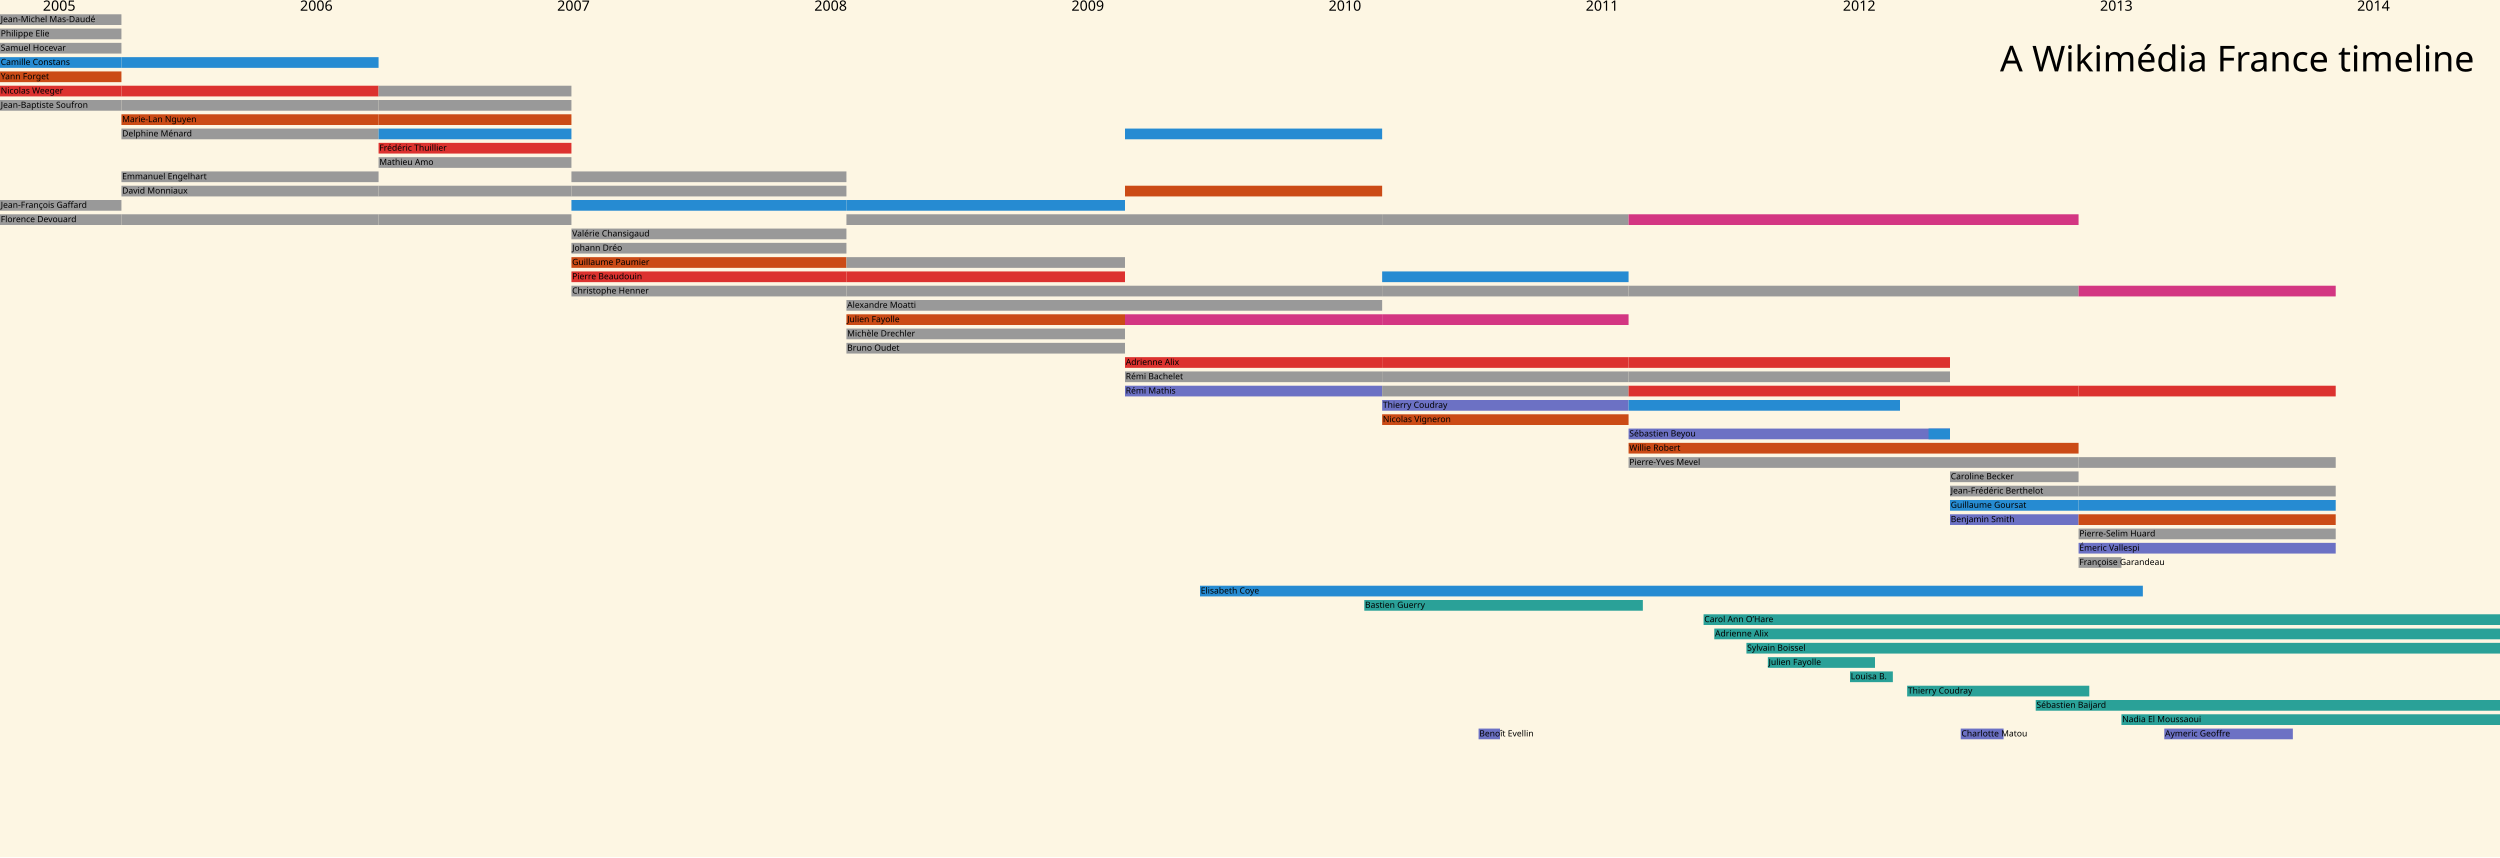
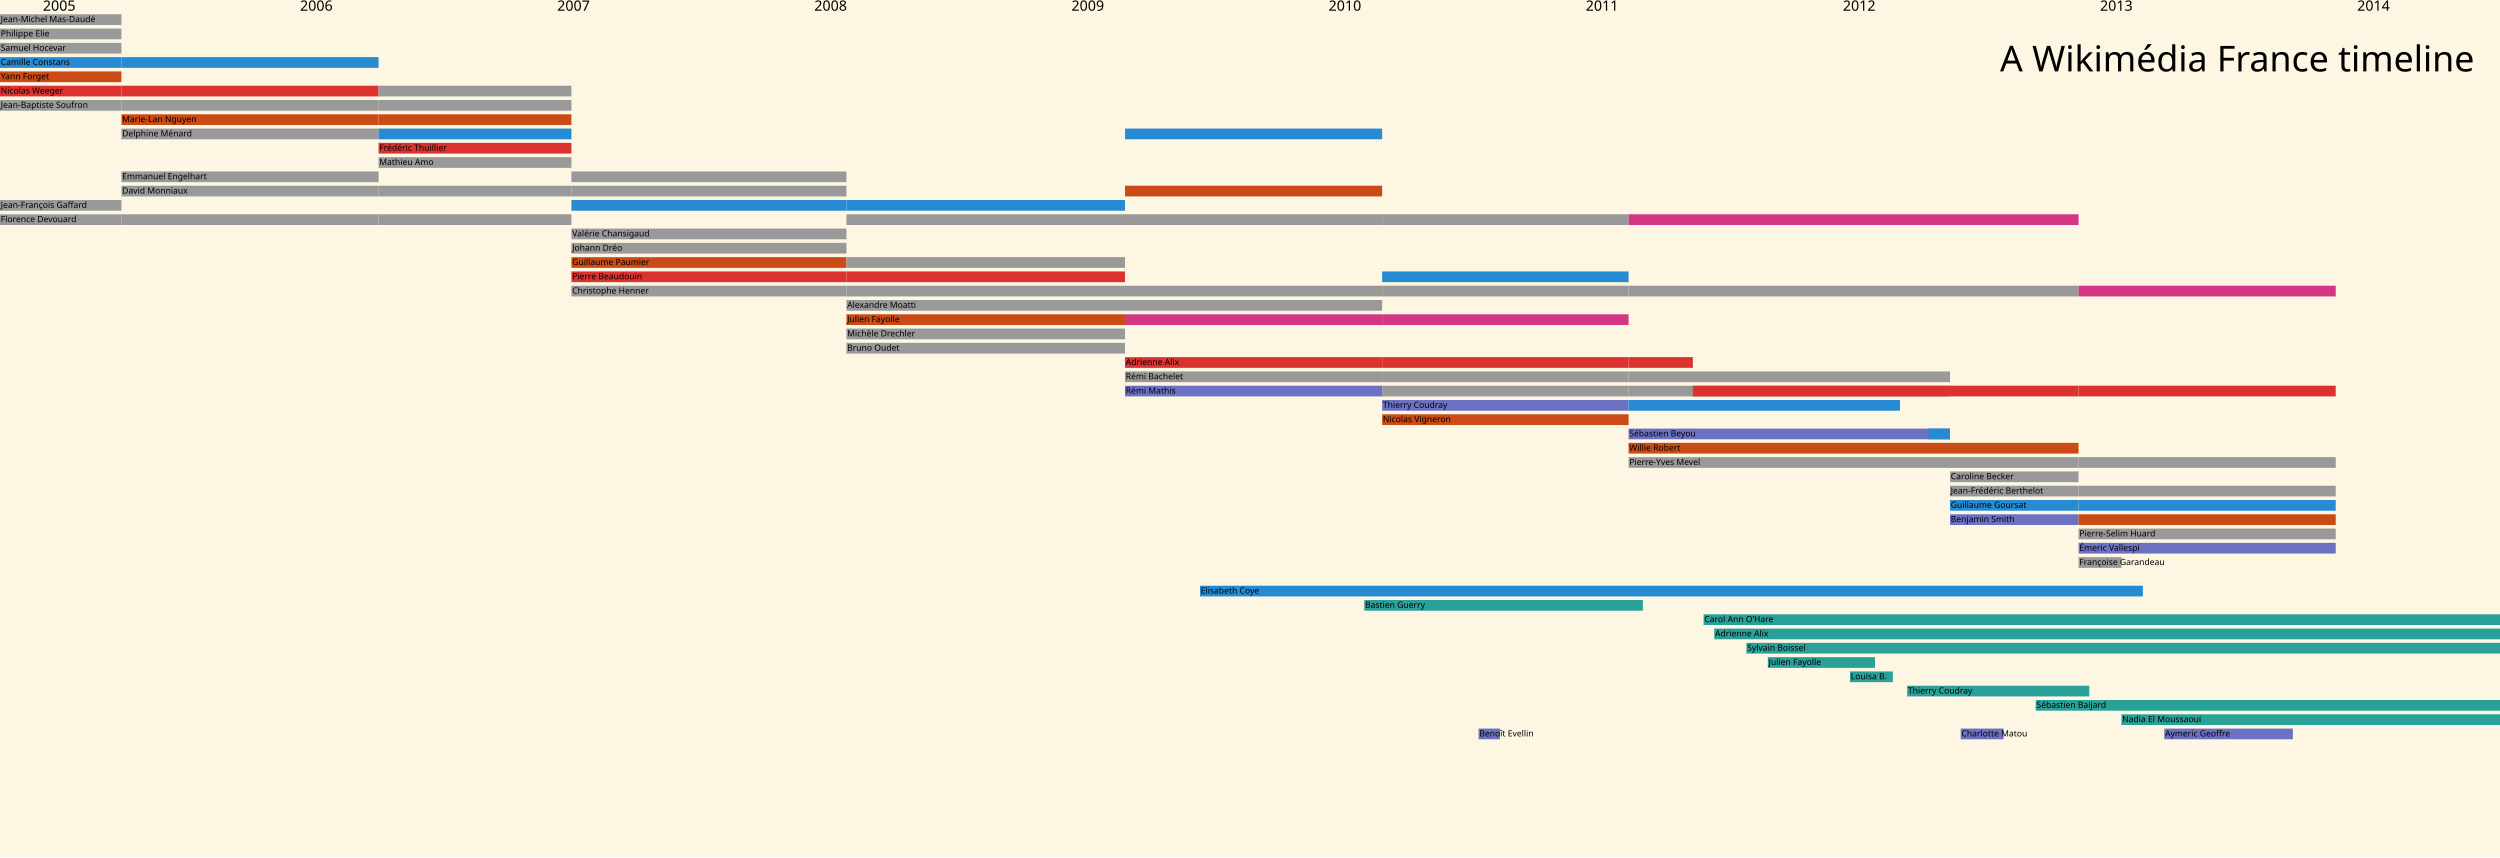
<svg xmlns="http://www.w3.org/2000/svg" xmlns:xlink="http://www.w3.org/1999/xlink" width="35000" height="12000" id="svg2" version="1.1">
  <defs id="defs">
    <rect id="2004-2005" width="1700" height="150" x="0" />
    <rect id="2005-2006" width="3600" height="150" x="1700" />
    <rect id="2006-2007" width="2700" height="150" x="5300" />
    <rect id="2007-2008" width="3850" height="150" x="8000" />
    <rect id="2008-2009" width="3900" height="150" x="11850" />
    <rect id="2009-2010" width="3600" height="150" x="15750" />
    <rect id="2010-2011" width="3450" height="150" x="19350" />
    <rect id="2011-2012" width="4500" height="150" x="22800" />
    <rect id="2012-2012" width="1800" height="150" x="27300" />
    <rect id="2012-2013" width="3600" height="150" x="29100" />
    <rect id="2014y" width="0" height="150" x="33000" />
    <linearGradient id="base03">
      <stop stop-color="#002b36" />
    </linearGradient>
    <linearGradient id="base02">
      <stop stop-color="#073642" />
    </linearGradient>
    <linearGradient id="base01">
      <stop stop-color="#586e75" />
    </linearGradient>
    <linearGradient id="base00">
      <stop stop-color="#657b83" />
    </linearGradient>
    <linearGradient id="base0">
      <stop stop-color="#839496" />
    </linearGradient>
    <linearGradient id="base1">
      <stop stop-color="#93a1a1" />
    </linearGradient>
    <linearGradient id="base2">
      <stop stop-color="#eee8d5" />
    </linearGradient>
    <linearGradient id="base3">
      <stop stop-color="#fdf6e3" />
    </linearGradient>
    <linearGradient id="yellow">
      <stop stop-color="#b58900" />
    </linearGradient>
    <linearGradient id="orange">
      <stop stop-color="#cb4b16" />
    </linearGradient>
    <linearGradient id="red">
      <stop stop-color="#dc322f" />
    </linearGradient>
    <linearGradient id="magenta">
      <stop stop-color="#d33682" />
    </linearGradient>
    <linearGradient id="violet">
      <stop stop-color="#6c71c4" />
    </linearGradient>
    <linearGradient id="blue">
      <stop stop-color="#268bd2" />
    </linearGradient>
    <linearGradient id="cyan">
      <stop stop-color="#2aa198" />
    </linearGradient>
    <linearGradient id="green">
      <stop stop-color="#859900" />
    </linearGradient>
    <style id="Style" type="text/css">
        .board { fill:#999999 }
        .president { fill:url(#red) }
        .vicepresident { fill:url(#magenta) }
        .treasurer { fill:url(#blue) }
        .vicetreasurer { fill:url(#violet) }
        .secretary{ fill:url(#orange) }
        .vicesecretary { fill:url(#yellow) }

        .staff { fill:url(#cyan) }
        .partstaff { fill:url(#blue) }
        .intern { fill:url(#violet) }

        text.name { font-size:120px; fill:black; font-family:Linux Libertine}
        text.label { font-size:200px; fill:black; font-family:Linux Libertine}
        text.title { font-size:500px; fill:black; font-family:Linux Libertine}
        .background { fill:url(#base3) }
    </style>
  </defs>
  <rect id="background" width="35000" height="12000" class="background" />
  <text x="28000" y="1000" class="title">A Wikimédia France timeline</text>
  <g id="Labels" transform="translate(0,150)">
    <text x="600" class="label">2005</text>
    <text x="4200" class="label">2006</text>
    <text x="7800" class="label">2007</text>
    <text x="11400" class="label">2008</text>
    <text x="15000" class="label">2009</text>
    <text x="18600" class="label">2010</text>
    <text x="22200" class="label">2011</text>
    <text x="25800" class="label">2012</text>
    <text x="29400" class="label">2013</text>
    <text x="33000" class="label">2014</text>
  </g>
  <g id="Board" transform="translate(0,200)">
    <g id="MasDaude" transform="translate(0,0) ">
      <use class="board" xlink:href="#2004-2005" />
      <text dx="10" dy="110" class="name">Jean-Michel Mas-Daudé</text>
    </g>
    <g id="Board.Elie" transform="translate(0,200) ">
      <use class="board" xlink:href="#2004-2005" />
      <text dx="10" dy="110" class="name">Philippe Elie</text>
    </g>
    <g id="Board.Hocevar" transform="translate(0,400) ">
      <use class="board" xlink:href="#2004-2005" />
      <text dx="10" dy="110" class="name">Samuel Hocevar</text>
    </g>
    <g id="Board.Constans" transform="translate(0,600) ">
      <use class="treasurer" xlink:href="#2004-2005" />
      <use class="treasurer" xlink:href="#2005-2006" />
      <text dx="10" dy="110" class="name">Camille Constans</text>
    </g>
    <g id="Board.Forget" transform="translate(0,800) ">
      <use class="secretary" xlink:href="#2004-2005" />
      <text dx="10" dy="110" class="name">Yann Forget</text>
    </g>
    <g id="Board.Weeger" transform="translate(0,1000) ">
      <use class="president" xlink:href="#2004-2005" />
      <use class="president" xlink:href="#2005-2006" />
      <use class="board" xlink:href="#2006-2007" />
      <text dx="10" dy="110" class="name">Nicolas Weeger</text>
    </g>
    <g id="Board.Soufron" transform="translate(0,1200) ">
      <use class="board" xlink:href="#2004-2005" />
      <use class="board" xlink:href="#2005-2006" />
      <use class="board" xlink:href="#2006-2007" />
      <text dx="10" dy="110" class="name">Jean-Baptiste Soufron</text>
    </g>
    <g id="Board.Nguyen" transform="translate(0,1400) ">
      <use class="secretary" xlink:href="#2005-2006" />
      <use class="secretary" xlink:href="#2006-2007" />
      <text x="1700" dx="10" dy="110" class="name">Marie-Lan Nguyen</text>
    </g>
    <g id="Board.Menard" transform="translate(0,1600) ">
      <use class="board" xlink:href="#2005-2006" />
      <use class="treasurer" xlink:href="#2006-2007" />
      <use class="treasurer" xlink:href="#2009-2010" />
      <text x="1700" dx="10" dy="110" class="name">Delphine Ménard</text>
    </g>
    <g id="Board.Thuillier" transform="translate(0,1800) ">
      <use class="president" xlink:href="#2006-2007" />
      <text x="5300" dx="10" dy="110" class="name">Frédéric Thuillier</text>
    </g>
    <g id="Board.Amo" transform="translate(0,2000) ">
      <use class="board" xlink:href="#2006-2007" />
      <text x="5300" dx="10" dy="110" class="name">Mathieu Amo</text>
    </g>
    <g id="Board.Engelhart" transform="translate(0,2200) ">
      <use class="board" xlink:href="#2005-2006" />
      <use class="board" xlink:href="#2007-2008" />
      <text x="1700" dx="10" dy="110" class="name">Emmanuel Engelhart</text>
    </g>
    <g id="Board.Monniaux" transform="translate(0,2400) ">
      <use class="board" xlink:href="#2005-2006" />
      <use class="board" xlink:href="#2006-2007" />
      <use class="board" xlink:href="#2007-2008" />
      <use class="secretary" xlink:href="#2009-2010" />
      <text x="1700" dx="10" dy="110" class="name">David Monniaux</text>
    </g>
    <g id="Board.Gaffard" transform="translate(0,2600) ">
      <use class="board" xlink:href="#2004-2005" />
      <use class="treasurer" xlink:href="#2007-2008" />
      <use class="treasurer" xlink:href="#2008-2009" />
      <text dx="10" dy="110" class="name">Jean-François Gaffard</text>
    </g>
    <g id="Board.Devouard" transform="translate(0,2800) ">
      <use class="board" xlink:href="#2004-2005" />
      <use class="board" xlink:href="#2005-2006" />
      <use class="board" xlink:href="#2006-2007" />
      <use class="board" xlink:href="#2008-2009" />
      <use class="board" xlink:href="#2009-2010" />
      <use class="board" xlink:href="#2010-2011" />
      <use class="vicepresident" xlink:href="#2011-2012" />
      <use class="vicepresident" xlink:href="#2012-2012" />
      <text dx="10" dy="110" class="name">Florence Devouard</text>
    </g>
    <g id="Board.Chansigaud" transform="translate(0,3000) ">
      <use class="board" xlink:href="#2007-2008" />
      <text x="8000" dx="10" dy="110" class="name">Valérie Chansigaud</text>
    </g>
    <g id="Board.Dreo" transform="translate(0,3200) ">
      <use class="board" xlink:href="#2007-2008" />
      <text x="8000" dx="10" dy="110" class="name">Johann Dréo</text>
    </g>
    <g id="Board.Paumier" transform="translate(0,3400) ">
      <use class="secretary" xlink:href="#2007-2008" />
      <use class="board" xlink:href="#2008-2009" />
      <text x="8000" dx="10" dy="110" class="name">Guillaume Paumier</text>
    </g>
    <g id="Board.Beaudouin" transform="translate(0,3600) ">
      <use class="president" xlink:href="#2007-2008" />
      <use class="president" xlink:href="#2008-2009" />
      <use class="treasurer" xlink:href="#2010-2011" />
      <text x="8000" dx="10" dy="110" class="name">Pierre Beaudouin</text>
    </g>
    <g id="Board.Henner" transform="translate(0,3800) ">
      <use class="board" xlink:href="#2007-2008" />
      <use class="board" xlink:href="#2008-2009" />
      <use class="board" xlink:href="#2009-2010" />
      <use class="board" xlink:href="#2010-2011" />
      <use class="board" xlink:href="#2011-2012" />
      <use class="board" xlink:href="#2012-2012" />
      <use class="vicepresident" xlink:href="#2012-2013" />
      <text x="8000" dx="10" dy="110" class="name">Christophe Henner</text>
    </g>
    <g id="Board.Moatti" transform="translate(0,4000) ">
      <use class="board" xlink:href="#2008-2009" />
      <use class="board" xlink:href="#2009-2010" />
      <text x="11850" dx="10" dy="110" class="name">Alexandre Moatti</text>
    </g>
    <g id="Board.Fayolle" transform="translate(0,4200) ">
      <use class="secretary" xlink:href="#2008-2009" />
      <use class="vicepresident" xlink:href="#2009-2010" />
      <use class="vicepresident" xlink:href="#2010-2011" />
      <text x="11850" dx="10" dy="110" class="name">Julien Fayolle</text>
    </g>
    <g id="Board.Drechler" transform="translate(0,4400) ">
      <use class="board" xlink:href="#2008-2009" />
      <text x="11850" dx="10" dy="110" class="name">Michèle Drechler</text>
    </g>
    <g id="Board.Oudet" transform="translate(0,4600) ">
      <use class="board" xlink:href="#2008-2009" />
      <text x="11850" dx="10" dy="110" class="name">Bruno Oudet</text>
    </g>
    <g id="Board.Alix" transform="translate(0,4800) ">
      <use class="president" xlink:href="#2009-2010" />
      <use class="president" xlink:href="#2010-2011" />
-       <use class="president" xlink:href="#2011-2012" />
+       <rect x="22800" class="president" width="900" height="150" />
      <text x="15750" dx="10" dy="110" class="name">Adrienne Alix</text>
    </g>
    <g id="Board.Bachelet" transform="translate(0,5000) ">
      <use class="board" xlink:href="#2009-2010" />
      <use class="board" xlink:href="#2010-2011" />
      <use class="board" xlink:href="#2011-2012" />
      <text x="15750" dx="10" dy="110" class="name">Rémi Bachelet</text>
    </g>
    <g id="Board.Mathis" transform="translate(0,5200) ">
      <use class="vicetreasurer" xlink:href="#2009-2010" />
      <use class="board" xlink:href="#2010-2011" />
-       <use class="president" xlink:href="#2011-2012" />
+       <use class="board" xlink:href="#2011-2012" />
+       <rect x="23700" class="president" width="3600" height="150" />
      <use class="president" xlink:href="#2012-2012" />
      <use class="president" xlink:href="#2012-2013" />
      <text x="15750" dx="10" dy="110" class="name">Rémi Mathis</text>
    </g>
    <g id="Board.Coudray" transform="translate(0,5400) ">
      <use class="vicetreasurer" xlink:href="#2010-2011" />
      <rect x="22800" class="treasurer" width="3800" height="150" />
      <text x="19350" dx="10" dy="110" class="name">Thierry Coudray</text>
    </g>
    <g id="Board.Vigneron" transform="translate(0,5600) ">
      <use class="secretary" xlink:href="#2010-2011" />
      <text x="19350" dx="10" dy="110" class="name">Nicolas Vigneron</text>
    </g>
    <g id="Board.Beyou" transform="translate(0,5800) ">
      <use class="vicetreasurer" xlink:href="#2011-2012" />
      <text x="22800" dx="10" dy="110" class="name">Sébastien Beyou</text>
      <rect x="27000" class="treasurer" width="300" height="150" />
    </g>
    <g id="Board.Robert" transform="translate(0,6000) ">
      <use class="secretary" xlink:href="#2011-2012" />
      <use class="secretary" xlink:href="#2012-2012" />
      <text x="22800" dx="10" dy="110" class="name">Willie Robert</text>
    </g>
    <g id="Board.Mevel" transform="translate(0,6200) ">
      <use class="board" xlink:href="#2011-2012" />
      <use class="board" xlink:href="#2012-2012" />
      <use class="board" xlink:href="#2012-2013" />
      <text x="22800" dx="10" dy="110" class="name">Pierre-Yves Mevel</text>
    </g>
    <g id="Board.Becker" transform="translate(0,6400) ">
      <use class="board" xlink:href="#2012-2012" />
      <text x="27300" dx="10" dy="110" class="name">Caroline Becker</text>
    </g>
    <g id="Board.Berthelot" transform="translate(0,6600) ">
      <use class="board" xlink:href="#2012-2012" />
      <use class="board" xlink:href="#2012-2013" />
      <text x="27300" dx="10" dy="110" class="name">Jean-Frédéric Berthelot</text>
    </g>
    <g id="Board.Goursat" transform="translate(0,6800) ">
      <use class="treasurer" xlink:href="#2012-2012" />
      <use class="treasurer" xlink:href="#2012-2013" />
      <text x="27300" dx="10" dy="110" class="name">Guillaume Goursat</text>
    </g>
    <g id="Board.Smith" transform="translate(0,7000)">
      <use class="vicetreasurer" xlink:href="#2012-2012" />
      <use class="secretary" xlink:href="#2012-2013" />
      <text x="27300" dx="10" dy="110" class="name">Benjamin Smith</text>
    </g>
    <g id="Board.Huard" transform="translate(0,7200)">
      <use class="board" xlink:href="#2012-2013" />
      <text x="29100" dx="10" dy="110" class="name">Pierre-Selim Huard</text>
    </g>
    <g id="Board.Vallespi" transform="translate(0,7400)">
      <use class="vicetreasurer" xlink:href="#2012-2013" />
      <text x="29100" dx="10" dy="110" class="name">Émeric Vallespi</text>
    </g>
    <g id="Board.Garandeau" transform="translate(0,7600)">
      <rect x="29100" class="board" width="600" height="150" />
      <text x="29100" dx="10" dy="110" class="name">Françoise Garandeau</text>
    </g>
  </g>
  <g id="Staff" transform="translate(0,8000)">
    <g id="Staff.Coye" transform="translate(0,200)">
      <g transform="translate(16800,0) ">
        <rect id="Staff.Coye.Period" class="partstaff" width="13200" height="150" />
        <text id="Staff.Coye.Text" dx="10" dy="110" class="name">Elisabeth Coye</text>
      </g>
      <use class="background" xlink:href="#2014y" />
    </g>
    <g id="Staff.Guerry" transform="translate(0,400) ">
      <g transform="translate(19100,0) ">
        <rect id="Staff.Guerry.Period" class="staff" width="3900" height="150" />
        <text id="Staff.Guerry.Text" dx="10" dy="110" class="name">Bastien Guerry</text>
      </g>
    </g>
    <g id="Staff.OHare" transform="translate(0,600) ">
      <g transform="translate(23850,0) ">
        <rect id="Staff.OHare.Period" class="staff" width="15000" height="150" />
        <text id="Staff.OHare.Text" dx="10" dy="110" class="name">Carol Ann O’Hare</text>
      </g>
    </g>
    <g id="Staff.Alix" transform="translate(0,800) ">
      <g transform="translate(24000,0) ">
        <rect id="Staff.Alix.Period" class="staff" width="15000" height="150" />
        <text id="Staff.Alix.Text" dx="10" dy="110" class="name">Adrienne Alix</text>
      </g>
    </g>
    <g id="Staff.Boissel" transform="translate(0,1000) ">
      <g transform="translate(24450,0) ">
        <rect id="Staff.Boissel.Period" class="staff" width="15000" height="150" />
        <text id="Staff.Boissel.Text" dx="10" dy="110" class="name">Sylvain Boissel</text>
      </g>
      <use class="background" xlink:href="#2014y" />
    </g>
    <g id="Staff.Fayolle" transform="translate(0,1200) ">
      <g transform="translate(24750,0) ">
        <rect id="Staff.Fayolle.Period" class="staff" width="1500" height="150" />
        <text id="Staff.Fayolle.Text" dx="10" dy="110" class="name">Julien Fayolle</text>
      </g>
    </g>
    <g id="Staff.Benmansour" transform="translate(25900,1400) ">
      <rect id="Staff.Benmansour.Period" class="staff" width="600" height="150" />
      <text id="Staff.Benmansour.Text" dx="10" dy="110" class="name">Louisa B.</text>
    </g>
    <g id="Staff.Coudray" transform="translate(26700,1600) ">
      <rect id="Staff.Coudray.Period" class="staff" width="2550" height="150" />
      <text id="Staff.Coudray.Text" dx="10" dy="110" class="name">Thierry Coudray</text>
    </g>
    <g id="Staff.Baijard" transform="translate(28500,1800) ">
      <rect id="Staff.Baijard.Period" class="staff" width="7000" height="150" />
      <text id="Staff.Baijard.Text" dx="10" dy="110" class="name">Sébastien Baijard</text>
    </g>
    <g id="Staff.ElMoussaoui" transform="translate(29700,2000) ">
      <rect id="Staff.ElMoussaoui.Period" class="staff" width="7000" height="150" />
      <text id="Staff.ElMoussaoui.Text" dx="10" dy="110" class="name">Nadia El Moussaoui</text>
    </g>
    <g id="Staff.Evellin" transform="translate(20700,2200) ">
      <rect id="Staff.Evellin.Period" class="intern" width="300" height="150" />
      <text id="Staff.Evellin.Text" dx="10" dy="110" class="name">Benoît Evellin</text>
    </g>
    <g id="Staff.Matou" transform="translate(27450,2200) ">
      <rect id="Staff.Matou.Period" class="intern" width="600" height="150" />
      <text id="Staff.Matou.Text" dx="10" dy="110" class="name">Charlotte Matou</text>
    </g>
    <g id="Staff.Geoffre" transform="translate(30300,2200) ">
      <rect id="Staff.Geoffre.Period" class="intern" width="1800" height="150" />
      <text id="Staff.Geoffre.Text" dx="10" dy="110" class="name">Aymeric Geoffre</text>
    </g>
  </g>
</svg>
